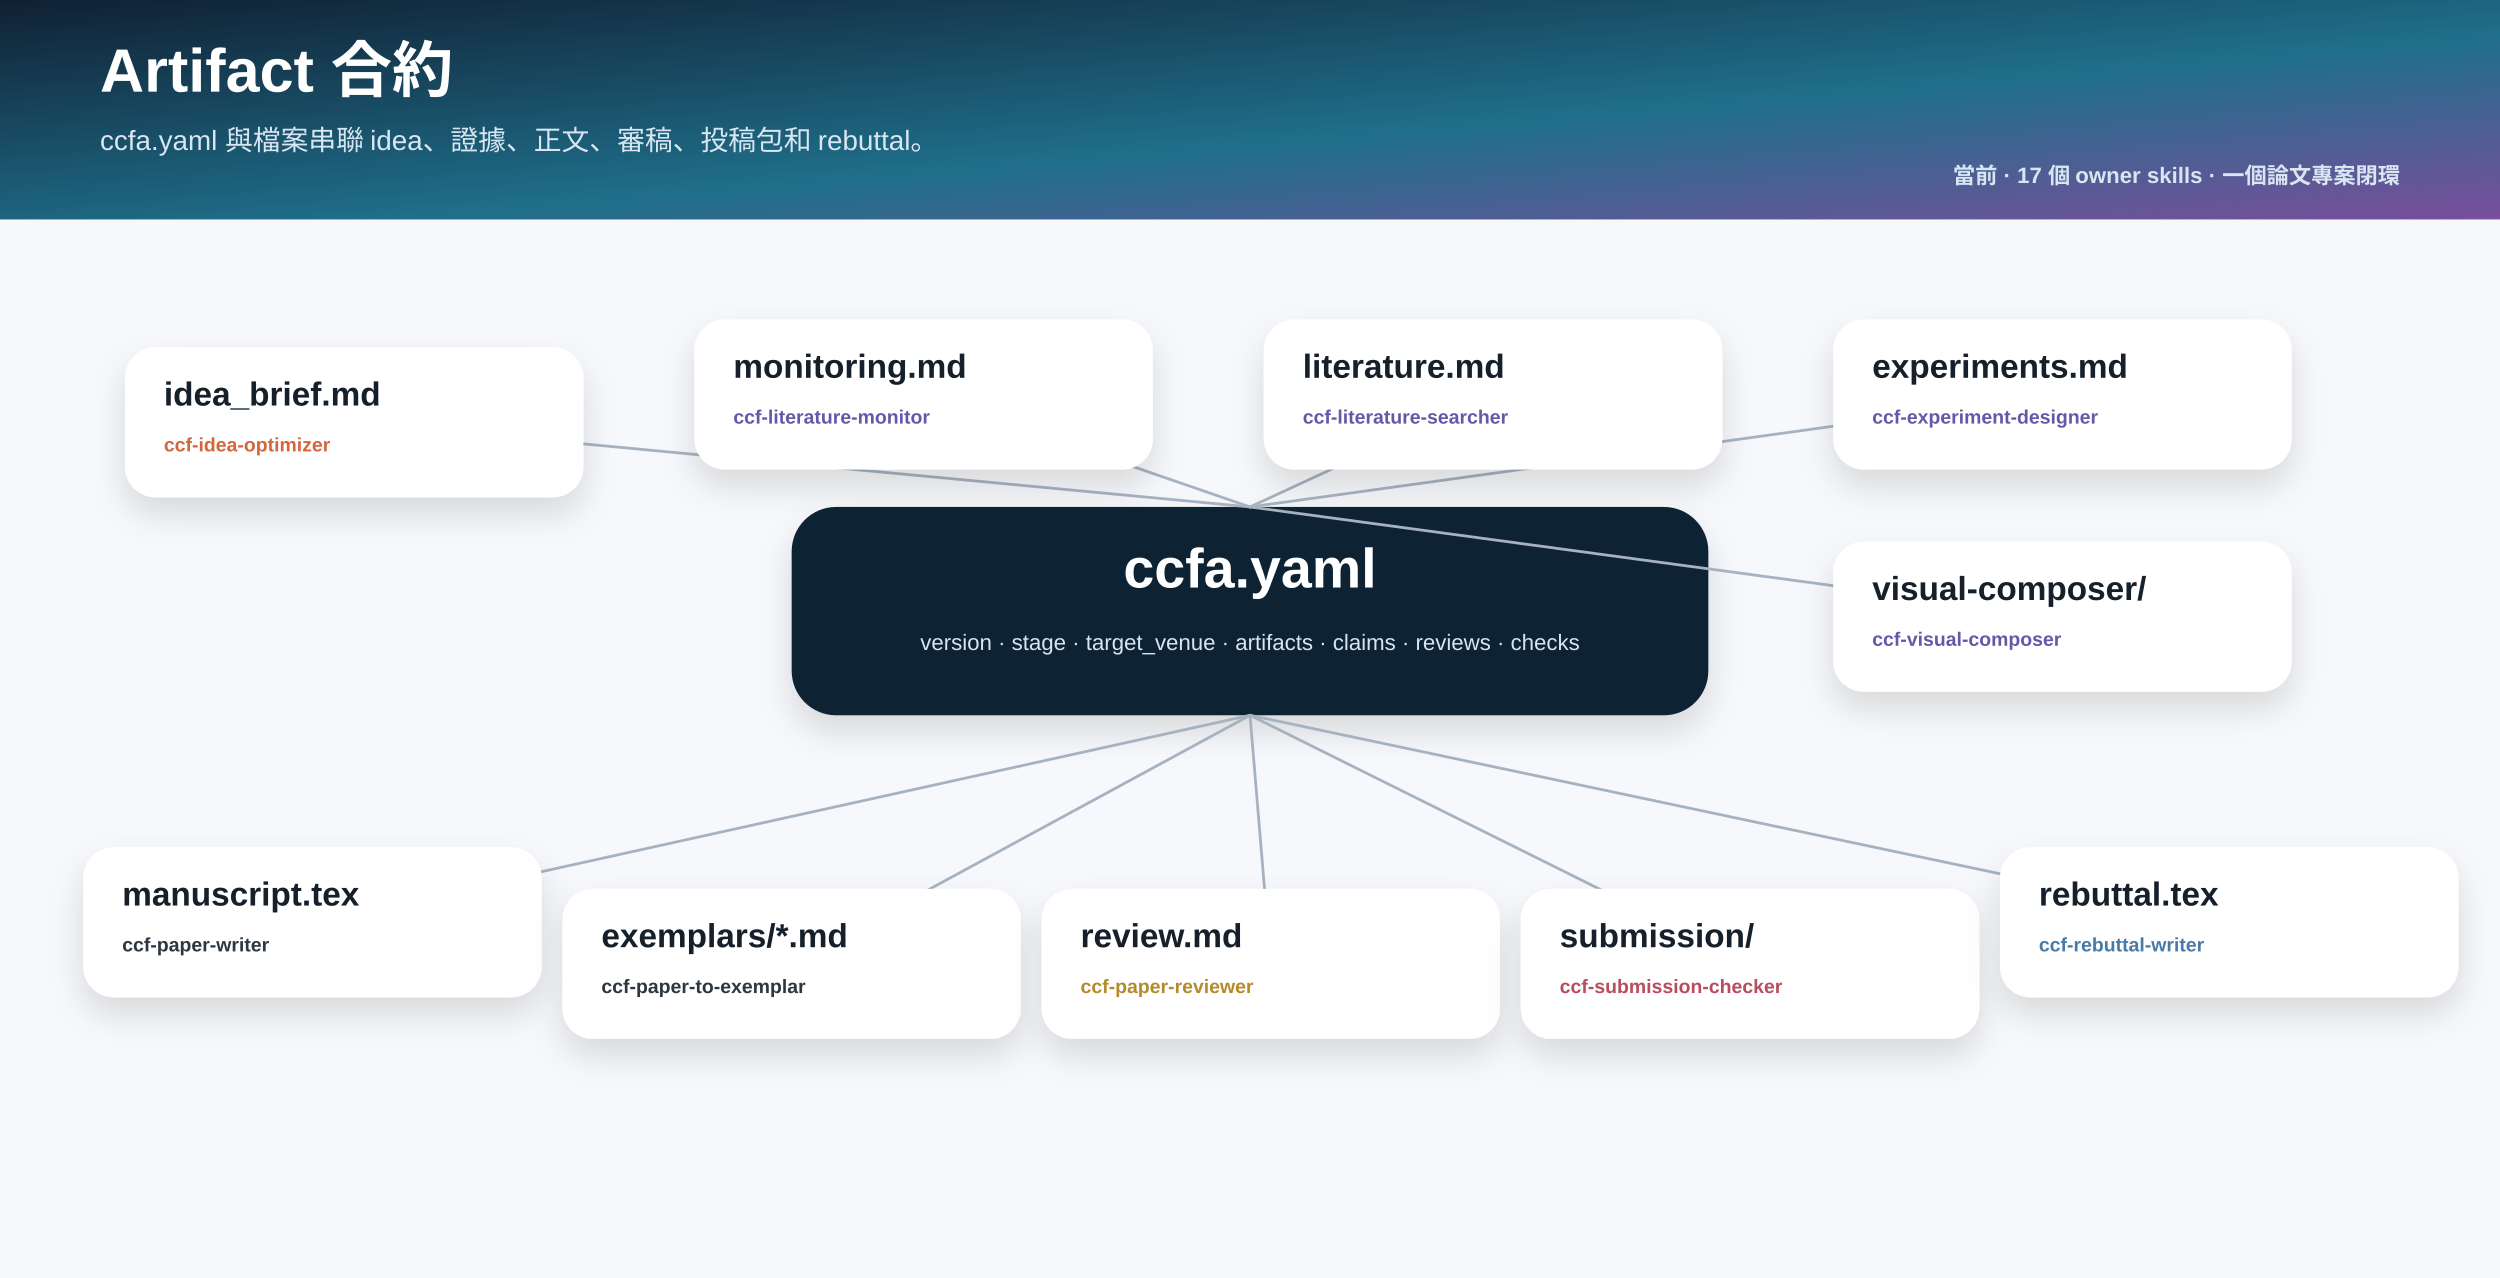
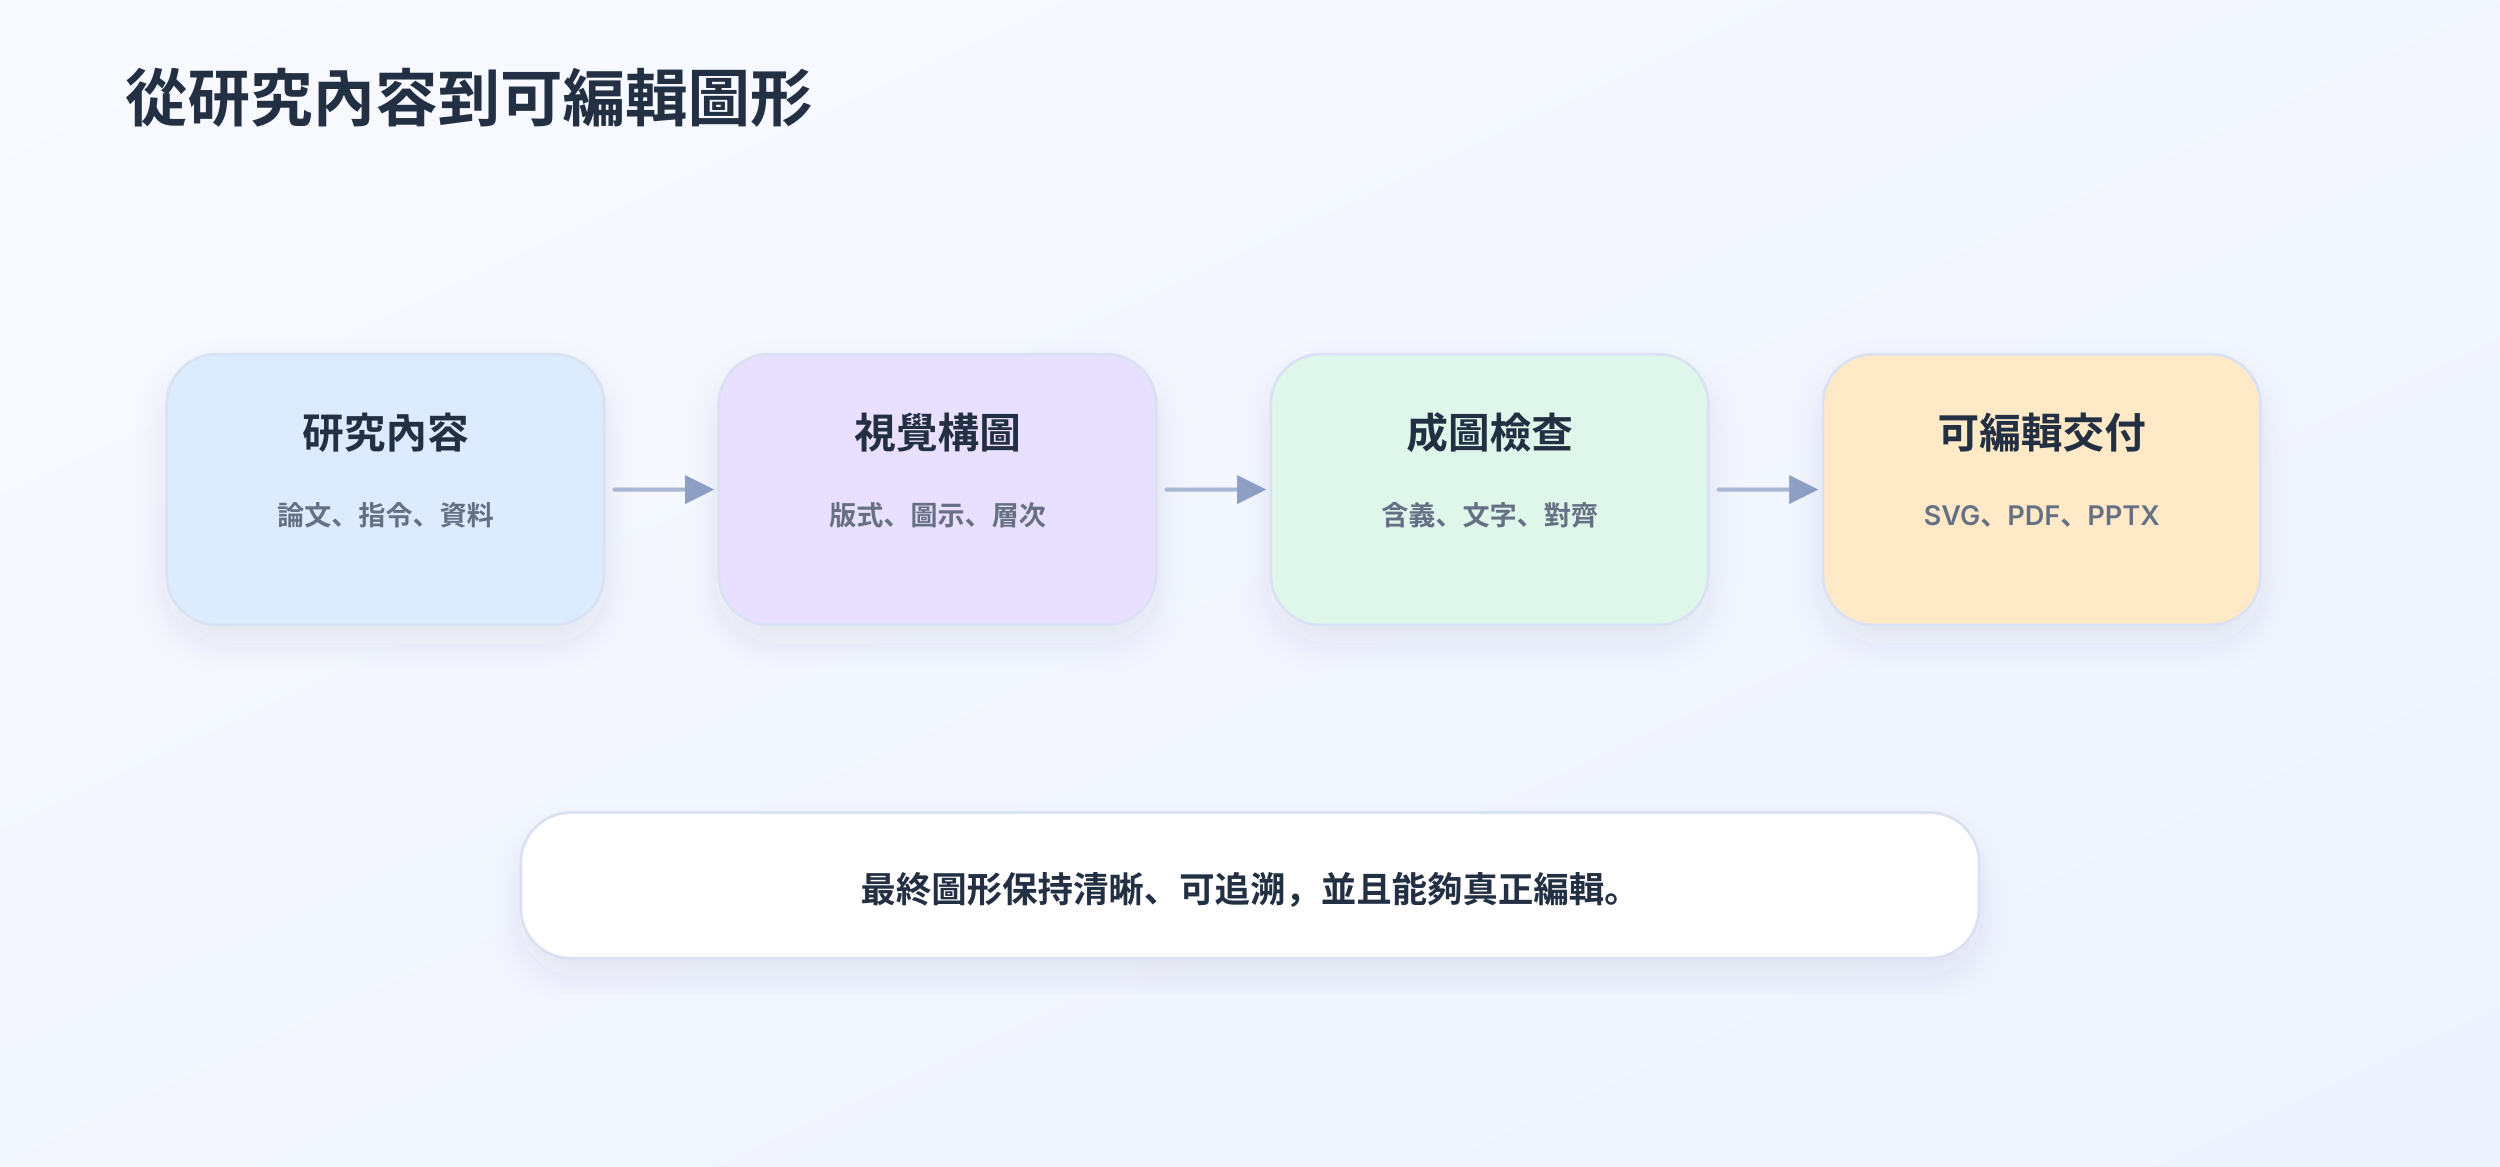
- <svg xmlns="http://www.w3.org/2000/svg" width="1800" height="920" viewBox="0 0 1800 920">
+ <svg xmlns="http://www.w3.org/2000/svg" width="1200" height="560" viewBox="0 0 1200 560" role="img">
  <defs>
-     <linearGradient id="header" x1="0" y1="0" x2="1" y2="1">
-       <stop offset="0" stop-color="#102033" />
-       <stop offset="0.58" stop-color="#1F6F8B" />
-       <stop offset="1" stop-color="#7A4E9B" />
+     <marker id="arrow" viewBox="0 0 10 10" refX="8" refY="5" markerWidth="7" markerHeight="7" orient="auto-start-reverse">
+       <path d="M 0 0 L 10 5 L 0 10 z" fill="#8EA0C5" />
+     </marker>
+     <filter id="softShadow" x="-15%" y="-20%" width="130%" height="145%">
+       <feDropShadow dx="0" dy="8" stdDeviation="8" flood-color="#2F3A5F" flood-opacity="0.10" />
+     </filter>
+     <linearGradient id="hero" x1="0" x2="1" y1="0" y2="1">
+       <stop offset="0%" stop-color="#F8FAFF" />
+       <stop offset="100%" stop-color="#EEF3FF" />
    </linearGradient>
-     <filter id="shadow" x="-20%" y="-20%" width="140%" height="160%">
-       <feDropShadow dx="0" dy="12" stdDeviation="12" flood-color="#0B1826" flood-opacity="0.13" />
-     </filter>
-     <marker id="arrow" markerWidth="13" markerHeight="13" refX="11" refY="6.5" orient="auto">
-       <path d="M2,2 L11,6.5 L2,11 Z" fill="#7B8794" />
-     </marker>
  </defs>
-   <style>text{font-family:Microsoft JhengHei, Segoe UI, Arial, sans-serif;dominant-baseline:auto} .mono{font-family:Consolas,Menlo,monospace}</style>
-   <rect x="0" y="0" width="1800" height="920" rx="0" fill="#F6F8FB" stroke="none" stroke-width="2" />
-   <rect x="0" y="0" width="1800" height="158" rx="0" fill="url(#header)" stroke="none" stroke-width="2" />
-   <text x="72" y="66" font-size="44" font-weight="850" fill="#FFFFFF" text-anchor="start">Artifact 合約</text>
-   <text x="72" y="108" font-size="20" font-weight="500" fill="#D8E6F2" text-anchor="start">ccfa.yaml 與檔案串聯 idea、證據、正文、審稿、投稿包和 rebuttal。</text>
-   <text x="1728" y="132" font-size="16" font-weight="650" fill="#D8E6F2" text-anchor="end">當前 · 17 個 owner skills · 一個論文專案閉環</text>
-   <rect x="570" y="365" width="660" height="150" rx="32" fill="#102033" stroke="none" stroke-width="2" filter="url(#shadow)" />
-   <text x="900" y="423" font-size="40" font-weight="860" fill="#FFFFFF" text-anchor="middle">ccfa.yaml</text>
-   <text x="900" y="468" font-size="16" font-weight="520" fill="#D8E6F2" text-anchor="middle">version · stage · target_venue · artifacts · claims · reviews · checks</text>
-   <line x1="900" y1="365" x2="255" y2="304" stroke="#A7B2C0" stroke-width="2" stroke-linecap="round" marker-end="url(#arrow)" />
-   <line x1="900" y1="365" x2="665" y2="284" stroke="#A7B2C0" stroke-width="2" stroke-linecap="round" marker-end="url(#arrow)" />
-   <line x1="900" y1="365" x2="1075" y2="284" stroke="#A7B2C0" stroke-width="2" stroke-linecap="round" marker-end="url(#arrow)" />
-   <line x1="900" y1="365" x2="1485" y2="284" stroke="#A7B2C0" stroke-width="2" stroke-linecap="round" marker-end="url(#arrow)" />
-   <line x1="900" y1="365" x2="1485" y2="444" stroke="#A7B2C0" stroke-width="2" stroke-linecap="round" marker-end="url(#arrow)" />
-   <line x1="900" y1="515" x2="225" y2="664" stroke="#A7B2C0" stroke-width="2" stroke-linecap="round" marker-end="url(#arrow)" />
-   <line x1="900" y1="515" x2="570" y2="694" stroke="#A7B2C0" stroke-width="2" stroke-linecap="round" marker-end="url(#arrow)" />
-   <line x1="900" y1="515" x2="915" y2="694" stroke="#A7B2C0" stroke-width="2" stroke-linecap="round" marker-end="url(#arrow)" />
-   <line x1="900" y1="515" x2="1260" y2="694" stroke="#A7B2C0" stroke-width="2" stroke-linecap="round" marker-end="url(#arrow)" />
-   <line x1="900" y1="515" x2="1605" y2="664" stroke="#A7B2C0" stroke-width="2" stroke-linecap="round" marker-end="url(#arrow)" />
-   <rect x="90" y="250" width="330" height="108" rx="22" fill="#FFFFFF" stroke="none" stroke-width="2" filter="url(#shadow)" />
-   <text x="118" y="292" font-size="24" font-weight="820" fill="#15202B" text-anchor="start">idea_brief.md</text>
-   <text x="118" y="325" font-size="14" font-weight="650" fill="#D2673D" text-anchor="start">ccf-idea-optimizer</text>
-   <rect x="500" y="230" width="330" height="108" rx="22" fill="#FFFFFF" stroke="none" stroke-width="2" filter="url(#shadow)" />
-   <text x="528" y="272" font-size="24" font-weight="820" fill="#15202B" text-anchor="start">monitoring.md</text>
-   <text x="528" y="305" font-size="14" font-weight="650" fill="#6657A8" text-anchor="start">ccf-literature-monitor</text>
-   <rect x="910" y="230" width="330" height="108" rx="22" fill="#FFFFFF" stroke="none" stroke-width="2" filter="url(#shadow)" />
-   <text x="938" y="272" font-size="24" font-weight="820" fill="#15202B" text-anchor="start">literature.md</text>
-   <text x="938" y="305" font-size="14" font-weight="650" fill="#6657A8" text-anchor="start">ccf-literature-searcher</text>
-   <rect x="1320" y="230" width="330" height="108" rx="22" fill="#FFFFFF" stroke="none" stroke-width="2" filter="url(#shadow)" />
-   <text x="1348" y="272" font-size="24" font-weight="820" fill="#15202B" text-anchor="start">experiments.md</text>
-   <text x="1348" y="305" font-size="14" font-weight="650" fill="#6657A8" text-anchor="start">ccf-experiment-designer</text>
-   <rect x="1320" y="390" width="330" height="108" rx="22" fill="#FFFFFF" stroke="none" stroke-width="2" filter="url(#shadow)" />
-   <text x="1348" y="432" font-size="24" font-weight="820" fill="#15202B" text-anchor="start">visual-composer/</text>
-   <text x="1348" y="465" font-size="14" font-weight="650" fill="#6657A8" text-anchor="start">ccf-visual-composer</text>
-   <rect x="60" y="610" width="330" height="108" rx="22" fill="#FFFFFF" stroke="none" stroke-width="2" filter="url(#shadow)" />
-   <text x="88" y="652" font-size="24" font-weight="820" fill="#15202B" text-anchor="start">manuscript.tex</text>
-   <text x="88" y="685" font-size="14" font-weight="650" fill="#2D3742" text-anchor="start">ccf-paper-writer</text>
-   <rect x="405" y="640" width="330" height="108" rx="22" fill="#FFFFFF" stroke="none" stroke-width="2" filter="url(#shadow)" />
-   <text x="433" y="682" font-size="24" font-weight="820" fill="#15202B" text-anchor="start">exemplars/*.md</text>
-   <text x="433" y="715" font-size="14" font-weight="650" fill="#2D3742" text-anchor="start">ccf-paper-to-exemplar</text>
-   <rect x="750" y="640" width="330" height="108" rx="22" fill="#FFFFFF" stroke="none" stroke-width="2" filter="url(#shadow)" />
-   <text x="778" y="682" font-size="24" font-weight="820" fill="#15202B" text-anchor="start">review.md</text>
-   <text x="778" y="715" font-size="14" font-weight="650" fill="#B58B2A" text-anchor="start">ccf-paper-reviewer</text>
-   <rect x="1095" y="640" width="330" height="108" rx="22" fill="#FFFFFF" stroke="none" stroke-width="2" filter="url(#shadow)" />
-   <text x="1123" y="682" font-size="24" font-weight="820" fill="#15202B" text-anchor="start">submission/</text>
-   <text x="1123" y="715" font-size="14" font-weight="650" fill="#BA4C5E" text-anchor="start">ccf-submission-checker</text>
-   <rect x="1440" y="610" width="330" height="108" rx="22" fill="#FFFFFF" stroke="none" stroke-width="2" filter="url(#shadow)" />
-   <text x="1468" y="652" font-size="24" font-weight="820" fill="#15202B" text-anchor="start">rebuttal.tex</text>
-   <text x="1468" y="685" font-size="14" font-weight="650" fill="#477AA6" text-anchor="start">ccf-rebuttal-writer</text>
+   <rect width="1200" height="560" fill="url(#hero)" />
+   <style>
+ text { font-family: Inter, "Noto Sans SC", "Microsoft YaHei", Arial, sans-serif; }
+ .small { fill: #667085; font-size: 13px; }
+ .mono { font-family: "JetBrains Mono", Consolas, monospace; }
+ </style>
+   <text x="60" y="58" font-size="30" font-weight="800" fill="#233044" text-anchor="start">從研究內容到可編輯圖形</text>
+   <rect x="80" y="170" width="210" height="130" rx="24" fill="#DDEBFF" stroke="#D9E1F2" stroke-width="1.4" filter="url(#softShadow)" />
+   <text x="185" y="215" font-size="20" font-weight="850" fill="#233044" text-anchor="middle">研究內容</text>
+   <text x="185" y="252" font-size="13" font-weight="600" fill="#667085" text-anchor="middle">論文、指令、資料</text>
+   <line x1="295" y1="235" x2="340" y2="235" stroke="#AAB7D4" stroke-width="2.0" stroke-linecap="round" marker-end="url(#arrow)" />
+   <rect x="345" y="170" width="210" height="130" rx="24" fill="#E9DFFF" stroke="#D9E1F2" stroke-width="1.4" filter="url(#softShadow)" />
+   <text x="450" y="215" font-size="20" font-weight="850" fill="#233044" text-anchor="middle">視覺構圖</text>
+   <text x="450" y="252" font-size="13" font-weight="600" fill="#667085" text-anchor="middle">版式、圖示、層次</text>
+   <line x1="560" y1="235" x2="605" y2="235" stroke="#AAB7D4" stroke-width="2.0" stroke-linecap="round" marker-end="url(#arrow)" />
+   <rect x="610" y="170" width="210" height="130" rx="24" fill="#DFF7EA" stroke="#D9E1F2" stroke-width="1.4" filter="url(#softShadow)" />
+   <text x="715" y="215" font-size="20" font-weight="850" fill="#233044" text-anchor="middle">成圖檢查</text>
+   <text x="715" y="252" font-size="13" font-weight="600" fill="#667085" text-anchor="middle">含義、文字、對齊</text>
+   <line x1="825" y1="235" x2="870" y2="235" stroke="#AAB7D4" stroke-width="2.0" stroke-linecap="round" marker-end="url(#arrow)" />
+   <rect x="875" y="170" width="210" height="130" rx="24" fill="#FFE9C7" stroke="#D9E1F2" stroke-width="1.4" filter="url(#softShadow)" />
+   <text x="980" y="215" font-size="20" font-weight="850" fill="#233044" text-anchor="middle">可編輯交付</text>
+   <text x="980" y="252" font-size="13" font-weight="600" fill="#667085" text-anchor="middle">SVG、PDF、PPTX</text>
+   <rect x="250" y="390" width="700" height="70" rx="24" fill="#FFFFFF" stroke="#D9E1F2" stroke-width="1.4" filter="url(#softShadow)" />
+   <text x="600" y="433" font-size="17" font-weight="700" fill="#233044" text-anchor="middle">最終圖形保持清晰、可追溯，並且能夠真正編輯。</text>
</svg>
